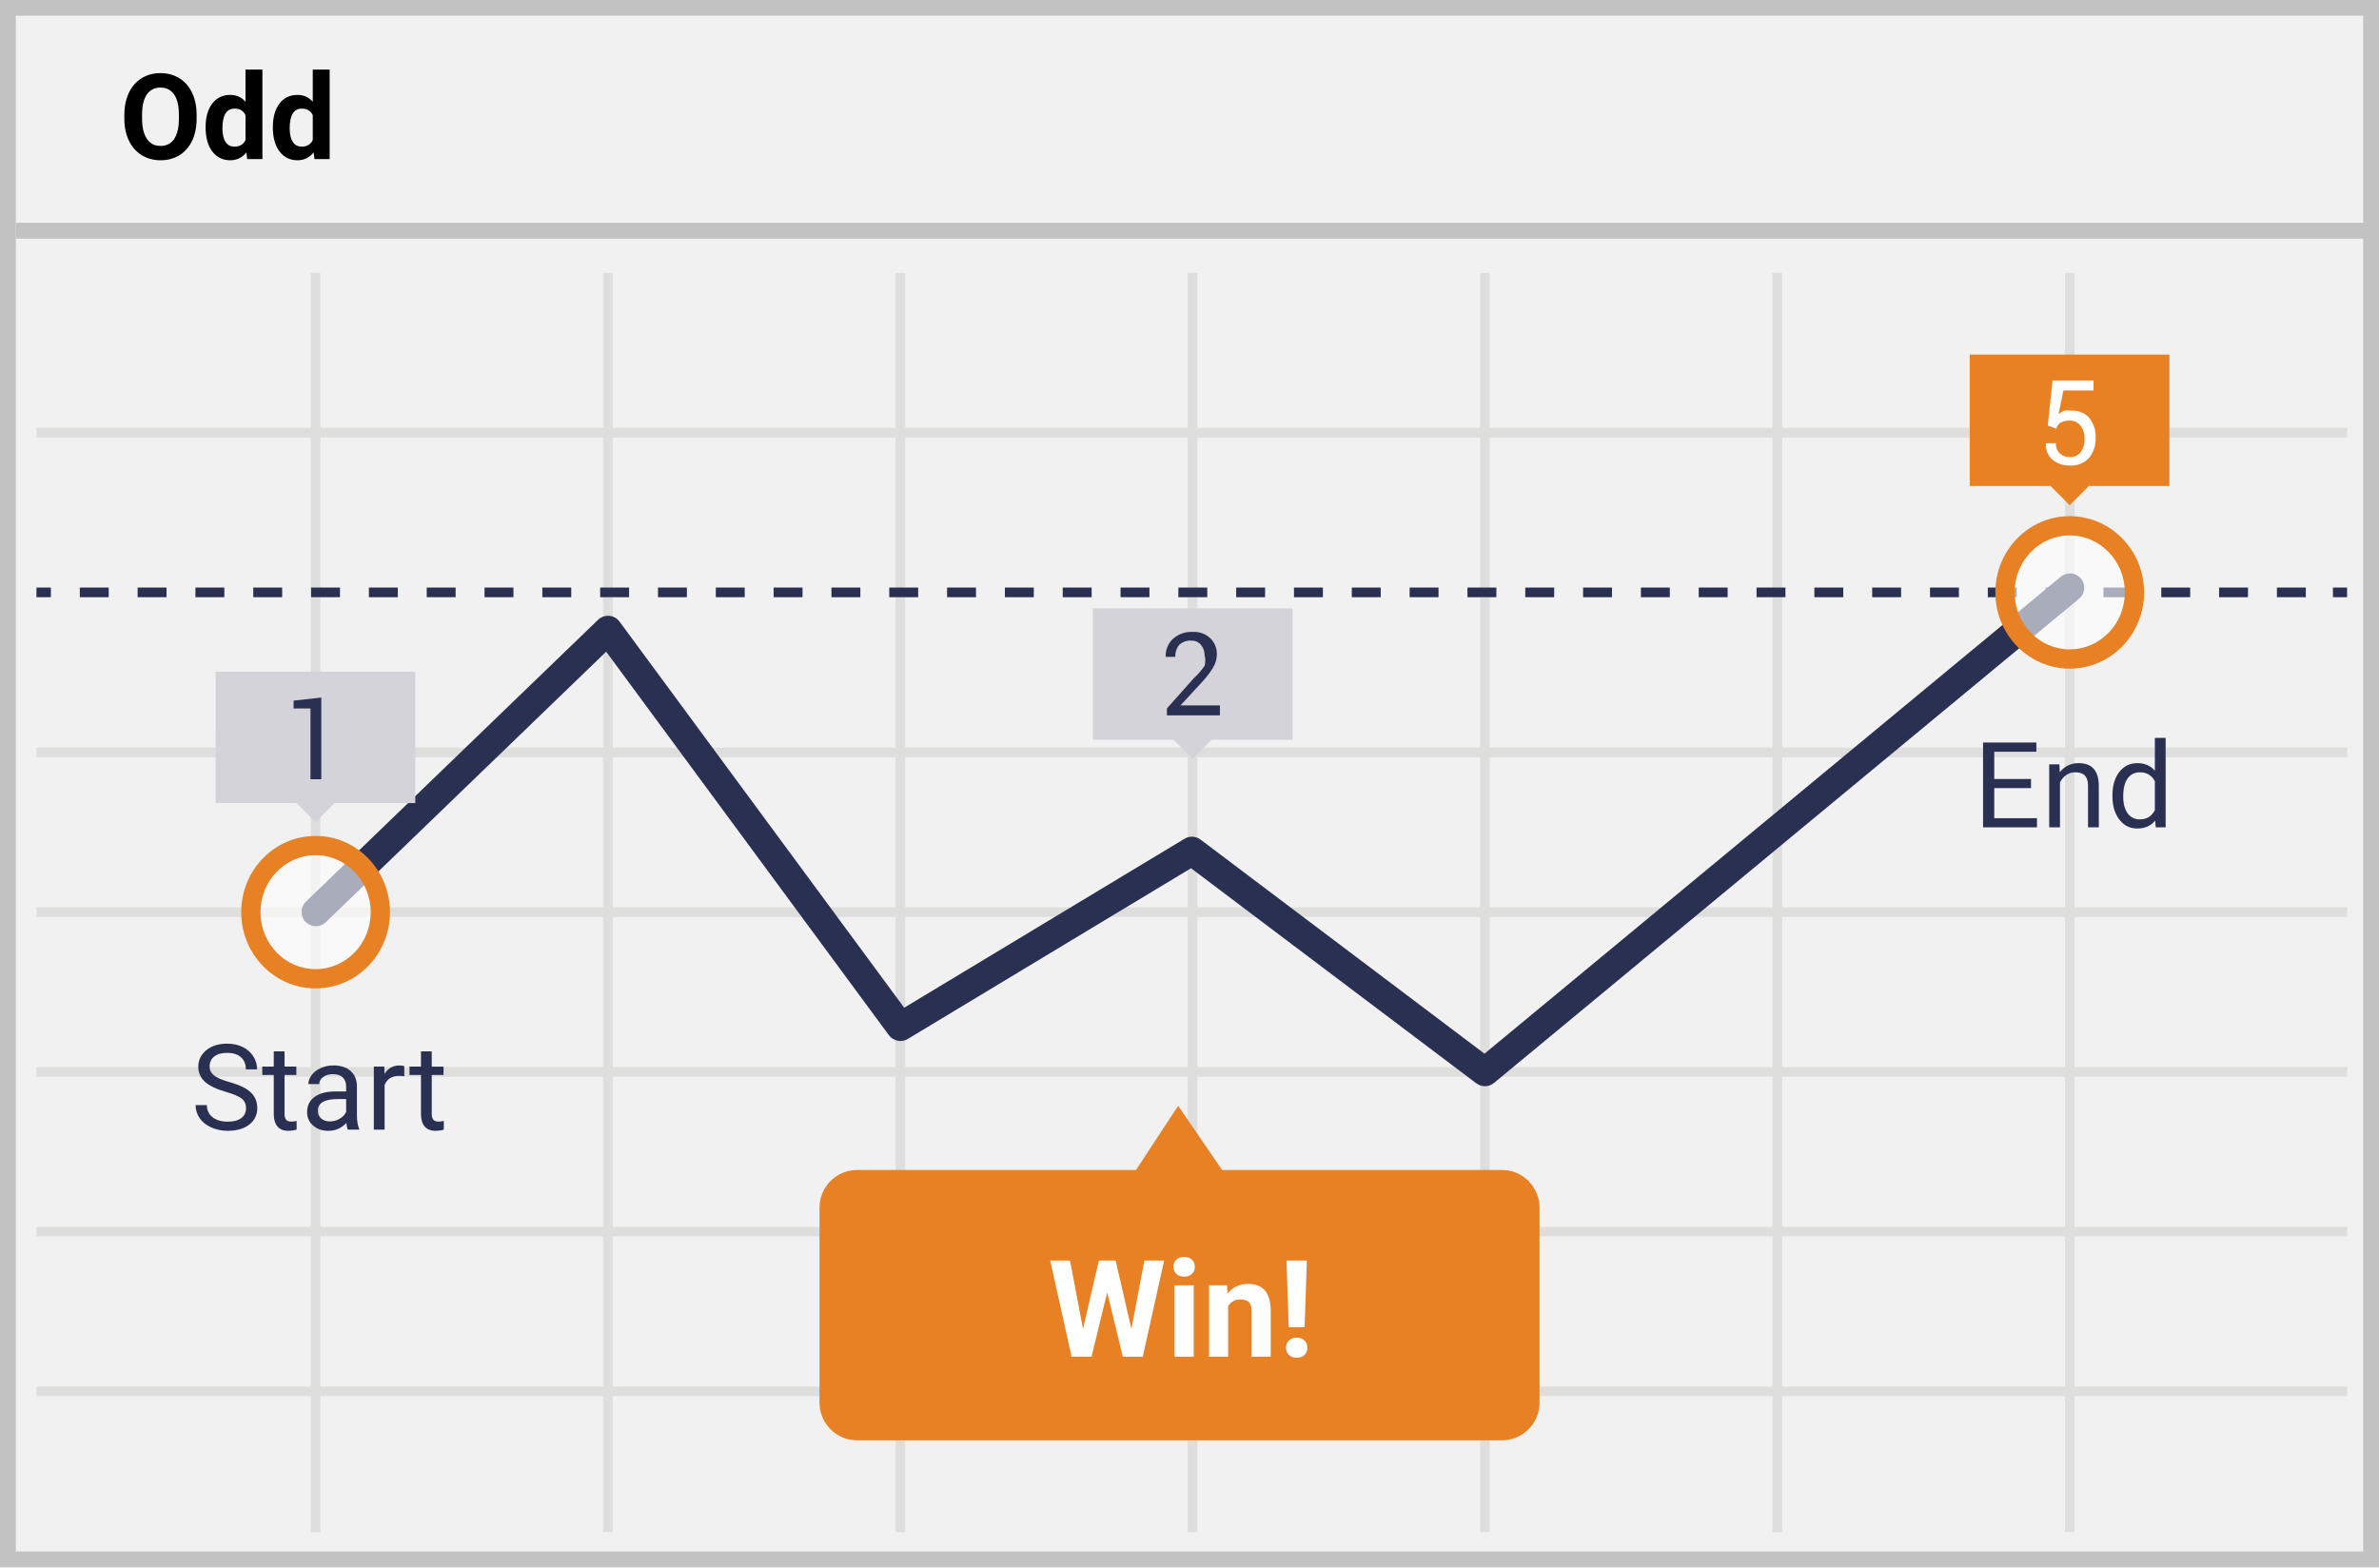
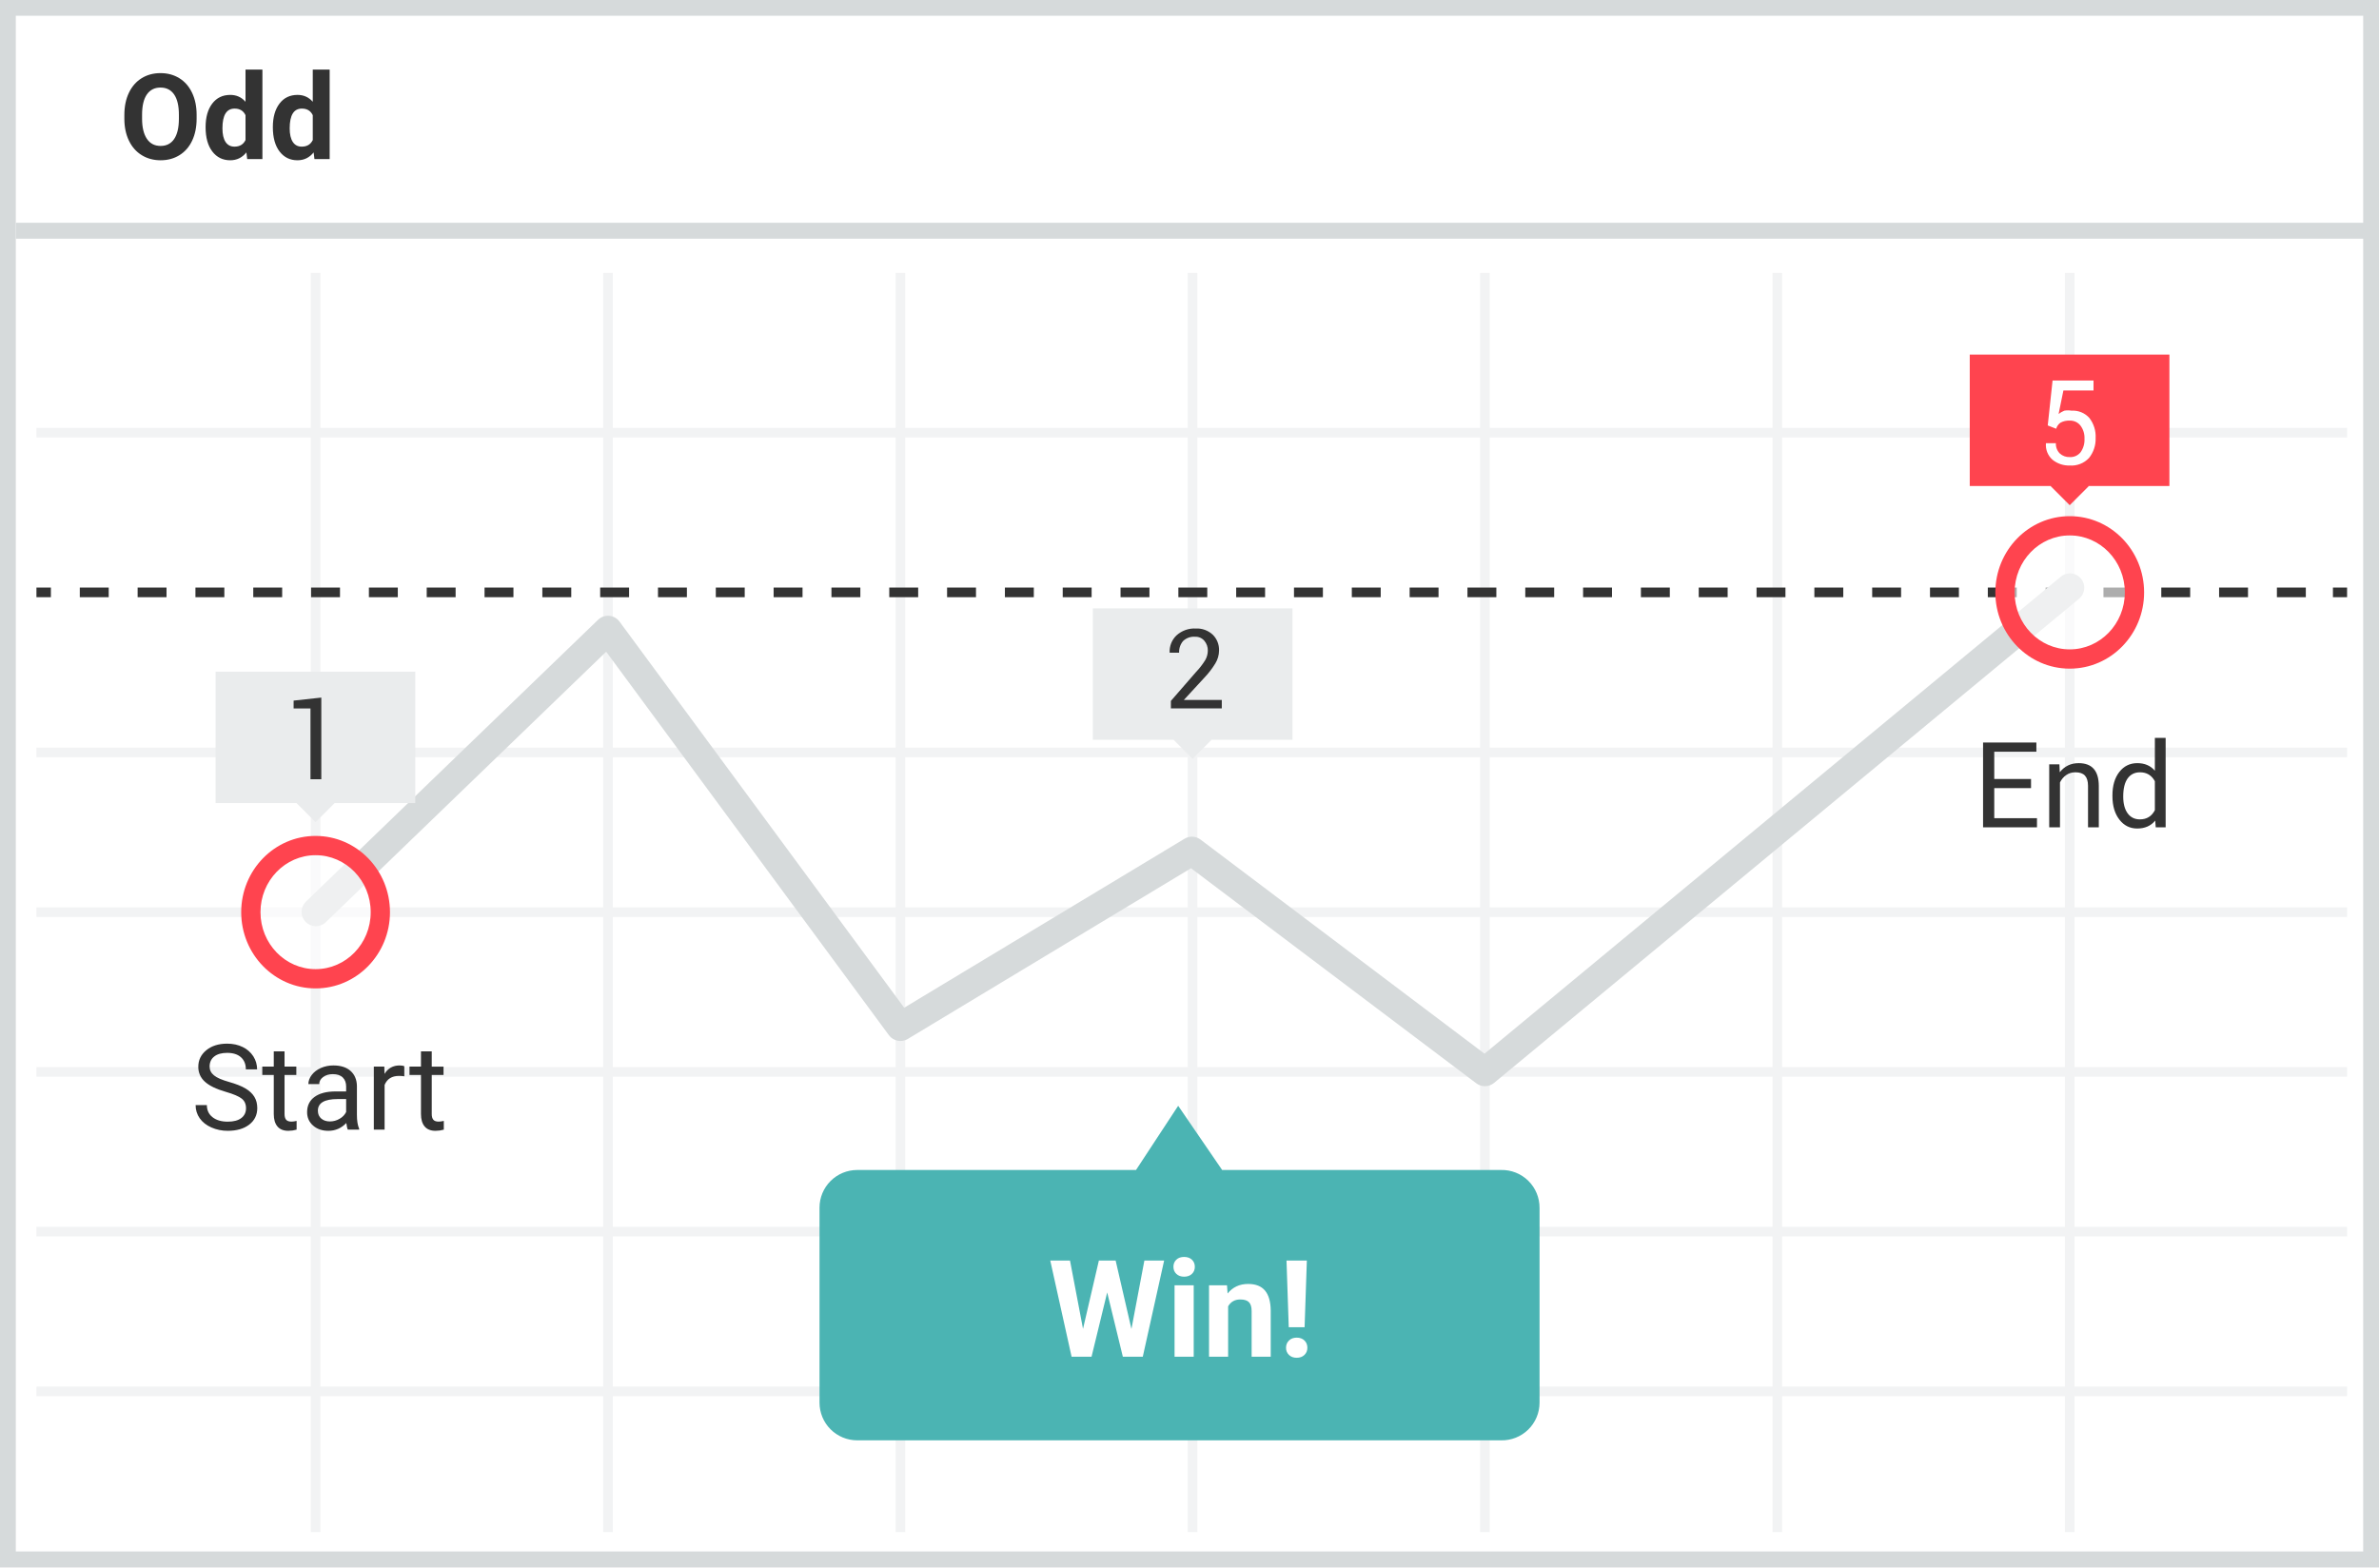
- <svg xmlns="http://www.w3.org/2000/svg" width="299" height="197">
-   <g fill-rule="nonzero" fill="none">
-     <path fill="#F1F1F2" d="M0 0h299v197H0z" />
-     <path d="M1.987 1.98v193.04h295.026V1.98H1.987zM299 0v197H0V0h299z" fill="#C2C2C2" />
-     <path d="M4.58 54.993v-1.211h290.408v1.21H4.58zm0 40.195v-1.21h290.408v1.21H4.58zm0 40.158v-1.211h290.408v1.211H4.58zm0 20.079v-1.211h290.408v1.211H4.58zm0 20.079v-1.211h290.408v1.21H4.58zM39.06 34.308h1.21V192.59h-1.21V34.308zm36.75 0h1.21V192.59h-1.21V34.308zm36.75 0h1.211V192.59h-1.21V34.308zm36.713 0h1.211V192.59h-1.211V34.308zm36.75 0h1.212V192.59h-1.212V34.308zm36.75 0h1.212V192.59h-1.211V34.308zm36.751 0h1.212V192.59h-1.212V34.308zM4.58 115.268v-1.212h290.408v1.211H4.58z" fill="#DEDEDD" />
-     <path fill="#293052" d="M4.58 75.072V73.86h1.816v1.21zM10.03 75.072V73.86h3.633v1.21H10.03zm7.267 0V73.86h3.633v1.21h-3.633zm7.266 0V73.86h3.634v1.21h-3.634zm7.267 0V73.86h3.634v1.21H31.83zm7.267 0V73.86h3.634v1.21h-3.634zm7.267 0V73.86h3.633v1.21h-3.633zm7.267 0V73.86h3.633v1.21h-3.633zm7.267 0V73.86h3.633v1.21h-3.633zm7.266 0V73.86h3.634v1.21h-3.634zm7.267 0V73.86h3.634v1.21H75.43zm7.267 0V73.86h3.634v1.21h-3.634zm7.267 0V73.86h3.633v1.21h-3.633zm7.267 0V73.86h3.633v1.21h-3.633zm7.267 0V73.86h3.633v1.21h-3.633zm7.266 0V73.86h3.634v1.21h-3.634zm7.267 0V73.86h3.634v1.21h-3.634zm7.267 0V73.86h3.634v1.21h-3.634zm7.267 0V73.86h3.633v1.21h-3.633zm7.267 0V73.86h3.633v1.21h-3.633zm7.267 0V73.86h3.633v1.21H148.1zm7.266 0V73.86H159v1.21h-3.634zm7.267 0V73.86h3.634v1.21h-3.634zm7.267 0V73.86h3.634v1.21H169.9zm7.267 0V73.86h3.633v1.21h-3.633zm7.267 0V73.86h3.633v1.21h-3.633zm7.267 0V73.86h3.633v1.21h-3.633zm7.266 0V73.86h3.634v1.21h-3.634zm7.267 0V73.86h3.634v1.21h-3.634zm7.267 0V73.86h3.634v1.21H213.5zm7.267 0V73.86h3.633v1.21h-3.633zm7.267 0V73.86h3.633v1.21h-3.633zm7.267 0V73.86h3.633v1.21h-3.633zm7.266 0V73.86h3.634v1.21h-3.634zm7.267 0V73.86h3.634v1.21h-3.634zm7.267 0V73.86h3.634v1.21h-3.634zm7.267 0V73.86h3.633v1.21h-3.633zm7.267 0V73.86h3.633v1.21h-3.633zm7.267 0V73.86h3.633v1.21h-3.633zm7.266 0V73.86h3.634v1.21h-3.634zM293.21 75.072V73.86h1.778v1.21z" />
-     <path fill="#C2C2C2" d="M2 30v-2h296v2z" />
-     <path d="M76.186 81.92l-35.273 34.035a1.798 1.798 0 0 1-2.496-2.587l36.75-35.46a1.798 1.798 0 0 1 2.695.227l35.779 48.537 35.234-21.24a1.798 1.798 0 0 1 2.01.104l35.692 26.914 72.407-59.937a1.798 1.798 0 1 1 2.292 2.77l-73.5 60.842a1.798 1.798 0 0 1-2.23.051l-35.856-27.038-35.596 21.46a1.798 1.798 0 0 1-2.375-.473L76.186 81.92z" fill="#293052" />
-     <path d="M188.65 147.07h-35.047l-5.526-8.07-5.299 8.07h-35.047a4.733 4.733 0 0 0-4.731 4.735v24.511a4.733 4.733 0 0 0 4.731 4.736h80.92a4.729 4.729 0 0 0 3.418-1.346 4.738 4.738 0 0 0 1.426-3.39v-24.473a4.738 4.738 0 0 0-1.412-3.414 4.729 4.729 0 0 0-3.433-1.36z" fill="#E88024" />
-     <ellipse cx="8.333" cy="9.062" rx="8.137" ry="8.373" opacity=".6" transform="translate(251.797 65.404)" fill="#FFF" />
-     <path d="M260.13 84.05c-5.17 0-9.348-4.299-9.348-9.584 0-5.285 4.177-9.583 9.348-9.583 5.17 0 9.348 4.298 9.348 9.583s-4.177 9.584-9.348 9.584zm0-2.422c3.817 0 6.926-3.2 6.926-7.162 0-3.963-3.109-7.161-6.926-7.161s-6.926 3.198-6.926 7.161c0 3.963 3.109 7.162 6.926 7.162z" fill="#E88024" />
-     <ellipse cx="8.386" cy="8.585" rx="8.137" ry="8.373" opacity=".6" transform="translate(31.278 106.077)" fill="#FFF" />
-     <path d="M39.665 124.245c-5.171 0-9.349-4.298-9.349-9.583 0-5.286 4.178-9.584 9.349-9.584 5.17 0 9.348 4.298 9.348 9.584 0 5.285-4.177 9.583-9.348 9.583zm0-2.422c3.817 0 6.926-3.199 6.926-7.161 0-3.963-3.109-7.162-6.926-7.162-3.818 0-6.926 3.199-6.926 7.162 0 3.962 3.108 7.161 6.926 7.161zM247.564 44.575h25.094v16.518h-25.094z" fill="#E88024" />
-     <path fill="#E88024" d="M257.745 61.12l2.382-2.383 2.382 2.384-2.382 2.384z" />
-     <path d="M257.367 53.478l.606-5.645h5.147v1.25h-3.785l-.605 2.955c.22-.169.462-.31.719-.416.3-.052.607-.052.908 0a2.762 2.762 0 0 1 2.233.909 3.79 3.79 0 0 1 .795 2.538 3.79 3.79 0 0 1-.833 2.5 3.026 3.026 0 0 1-2.422.948 3.29 3.29 0 0 1-2.157-.72 2.464 2.464 0 0 1-.833-2.084h1.249c-.025.48.154.948.492 1.288.34.311.789.475 1.249.455a1.627 1.627 0 0 0 1.363-.606 2.692 2.692 0 0 0 .492-1.705 2.54 2.54 0 0 0-.492-1.629 1.627 1.627 0 0 0-1.363-.644 2.193 2.193 0 0 0-1.173.265 1.402 1.402 0 0 0-.53.758l-1.06-.417z" fill="#FFF" />
-     <path fill="#D5D3DA" d="M137.35 76.474h25.094v16.518h-25.093z" />
-     <path fill="#D5D3DA" d="M147.505 93l2.382-2.385L152.268 93l-2.381 2.385z" />
-     <path d="M153.323 89.923h-6.662v-.871l3.369-3.789a9.43 9.43 0 0 0 1.362-1.553 2.503 2.503 0 0 0 0-1.364c.01-.47-.15-.928-.454-1.288a1.475 1.475 0 0 0-1.173-.53 2.043 2.043 0 0 0-1.552.53 2.16 2.16 0 0 0-.492 1.515h-1.211a2.919 2.919 0 0 1 .87-2.235 3.48 3.48 0 0 1 2.536-.909 2.988 2.988 0 0 1 2.196.796c.549.536.85 1.277.832 2.045a3.298 3.298 0 0 1-.492 1.667c-.4.655-.87 1.264-1.4 1.819l-2.687 2.917h4.958v1.25z" fill="#293052" />
-     <path fill="#D5D3DA" d="M27.1 84.43h25.093v16.517H27.099z" />
-     <path fill="#D5D3DA" d="M37.28 100.966l2.381-2.384 2.382 2.384-2.382 2.384z" />
-     <path fill="#293052" d="M40.422 97.955h-1.4v-8.903h-2.12v-.985l3.482-.38v10.268z" />
-     <path d="M28.38 137.247c-1.206-.347-2.084-.773-2.633-1.278a2.442 2.442 0 0 1-.824-1.872c0-.84.336-1.534 1.007-2.084.671-.549 1.544-.824 2.618-.824.733 0 1.386.142 1.96.425a3.221 3.221 0 0 1 1.333 1.172c.315.498.472 1.043.472 1.633h-1.414c0-.644-.205-1.15-.615-1.52-.41-.368-.989-.552-1.736-.552-.693 0-1.234.152-1.622.457-.388.306-.582.73-.582 1.271 0 .435.184.802.553 1.102.368.3.996.575 1.882.824.886.25 1.58.524 2.08.824.5.3.872.651 1.113 1.051.242.4.363.872.363 1.414 0 .864-.337 1.556-1.01 2.076-.675.52-1.575.78-2.703.78-.733 0-1.416-.14-2.051-.42-.635-.281-1.124-.666-1.469-1.154a2.815 2.815 0 0 1-.516-1.663H26c0 .645.238 1.154.714 1.527.476.374 1.112.56 1.908.56.742 0 1.31-.15 1.706-.454.396-.302.593-.715.593-1.237 0-.523-.183-.927-.549-1.212-.366-.286-1.03-.568-1.992-.846zm7.383-5.09v1.918h1.48v1.048h-1.48v4.914c0 .317.066.556.197.714.132.159.357.238.674.238.157 0 .371-.029.645-.088V142a3.928 3.928 0 0 1-1.04.146c-.606 0-1.062-.183-1.37-.549-.307-.366-.461-.886-.461-1.56v-4.914h-1.443v-1.048h1.443v-1.919h1.355zM43.717 142c-.078-.156-.142-.435-.19-.835-.63.654-1.382.981-2.256.981-.782 0-1.423-.22-1.923-.662-.5-.442-.75-1.003-.75-1.681 0-.825.313-1.466.94-1.923.628-.456 1.51-.685 2.648-.685h1.318v-.622c0-.474-.141-.851-.424-1.132-.284-.28-.701-.421-1.253-.421-.483 0-.889.122-1.216.366-.327.244-.49.54-.49.886h-1.363c0-.395.14-.777.421-1.146.281-.368.662-.66 1.143-.875a3.844 3.844 0 0 1 1.586-.322c.913 0 1.628.228 2.146.685.517.456.786 1.085.805 1.886v3.647c0 .728.093 1.306.279 1.736V142h-1.421zm-2.249-1.033c.425 0 .828-.11 1.209-.33.38-.219.656-.505.827-.856v-1.626h-1.062c-1.66 0-2.49.486-2.49 1.457 0 .425.142.757.425.996.283.24.647.36 1.091.36zm9.346-5.676a4.06 4.06 0 0 0-.667-.051c-.888 0-1.491.378-1.809 1.135V142h-1.355v-7.925h1.319l.022.916c.444-.708 1.074-1.062 1.89-1.062.263 0 .463.034.6.102v1.26zm3.45-3.135v1.92h1.48v1.047h-1.48v4.914c0 .317.066.556.197.714.132.159.357.238.674.238.157 0 .371-.029.645-.088V142a3.928 3.928 0 0 1-1.04.146c-.606 0-1.062-.183-1.37-.549-.308-.366-.461-.886-.461-1.56v-4.914h-1.443v-1.048h1.443v-1.919h1.355zM255.266 99.07h-4.622v3.78h5.369V104h-6.775V93.336h6.701v1.157h-5.295v3.428h4.622v1.15zm3.567-2.995l.043.996c.606-.761 1.397-1.142 2.374-1.142 1.674 0 2.519.945 2.534 2.834V104h-1.355v-5.244c-.005-.571-.136-.994-.392-1.267-.256-.274-.656-.41-1.198-.41-.44 0-.825.117-1.157.351-.332.235-.59.542-.776.923V104h-1.355v-7.925h1.282zm6.665 3.897c0-1.216.288-2.194.864-2.934.576-.74 1.33-1.11 2.263-1.11.928 0 1.663.318 2.205.953V92.75h1.355V104h-1.246l-.065-.85c-.542.664-1.297.996-2.264.996-.918 0-1.666-.375-2.245-1.127-.578-.752-.867-1.734-.867-2.945v-.102zm1.355.153c0 .899.185 1.602.556 2.11.371.508.884.762 1.538.762.86 0 1.487-.386 1.883-1.158V98.2c-.406-.747-1.028-1.12-1.868-1.12-.664 0-1.182.256-1.553.769-.37.512-.556 1.272-.556 2.277z" fill="#2A3052" />
-     <path d="M24.712 14.91c0 1.05-.186 1.97-.557 2.76-.37.792-.902 1.402-1.593 1.832-.69.43-1.483.644-2.376.644-.884 0-1.673-.212-2.366-.637-.694-.425-1.23-1.031-1.612-1.82-.38-.788-.573-1.695-.578-2.72v-.528c0-1.05.19-1.974.568-2.772.378-.799.913-1.411 1.604-1.839.69-.427 1.48-.64 2.369-.64.889 0 1.678.213 2.37.64.69.428 1.225 1.04 1.603 1.839.379.798.568 1.72.568 2.765v.476zm-2.227-.484c0-1.118-.2-1.968-.6-2.549-.4-.58-.972-.871-1.714-.871-.737 0-1.306.287-1.707.86-.4.574-.603 1.415-.608 2.524v.52c0 1.089.2 1.933.601 2.534.4.6.977.9 1.729.9.737 0 1.303-.289 1.699-.867.395-.579.595-1.422.6-2.53v-.52zm3.355 1.553c0-1.235.277-2.22.831-2.952.554-.732 1.312-1.098 2.274-1.098.772 0 1.409.288 1.912.864V8.75h2.124V20h-1.912l-.102-.842c-.528.659-1.206.988-2.036.988-.933 0-1.681-.367-2.245-1.102-.564-.735-.846-1.756-.846-3.065zm2.117.154c0 .742.129 1.31.388 1.706.259.396.634.594 1.128.594.654 0 1.115-.276 1.384-.828v-3.127c-.264-.552-.72-.828-1.37-.828-1.02 0-1.53.828-1.53 2.483zm6.335-.154c0-1.235.277-2.22.831-2.952.554-.732 1.313-1.098 2.274-1.098.772 0 1.41.288 1.912.864V8.75h2.124V20h-1.912l-.102-.842c-.527.659-1.206.988-2.036.988-.933 0-1.681-.367-2.245-1.102-.564-.735-.846-1.756-.846-3.065zm2.117.154c0 .742.13 1.31.388 1.706.259.396.635.594 1.128.594.654 0 1.116-.276 1.384-.828v-3.127c-.264-.552-.72-.828-1.37-.828-1.02 0-1.53.828-1.53 2.483z" fill="#000" />
-     <path d="M142.202 167.056l1.627-8.6h2.482l-2.682 12.086h-2.506l-1.968-8.084-1.967 8.084h-2.507L132 158.457h2.482l1.635 8.583 1.992-8.583h2.109l1.984 8.6zm7.827 3.486h-2.407v-8.981h2.407v8.981zm-2.548-11.305c0-.36.12-.656.361-.888.24-.233.569-.349.984-.349.41 0 .736.116.98.349.243.232.364.528.364.888 0 .365-.123.664-.369.896-.246.233-.571.349-.975.349s-.73-.116-.976-.349c-.246-.232-.369-.53-.369-.896zm6.732 2.324l.075 1.038c.642-.803 1.502-1.204 2.581-1.204.952 0 1.66.28 2.125.838.465.56.703 1.395.714 2.507v5.802h-2.399v-5.744c0-.509-.11-.878-.332-1.108-.221-.23-.59-.344-1.104-.344-.675 0-1.181.287-1.519.863v6.333h-2.399v-8.981h2.258zm9.753 5.271h-1.992l-.282-8.375h2.557l-.283 8.375zm-.996 1.312c.404 0 .73.119.976.356.246.238.369.543.369.914 0 .365-.123.666-.37.904-.246.238-.57.357-.975.357-.398 0-.72-.119-.967-.357a1.204 1.204 0 0 1-.37-.904c0-.366.124-.669.37-.91.246-.24.569-.36.967-.36z" fill="#FFF" />
+ <svg xmlns="http://www.w3.org/2000/svg" width="299" height="197" viewBox="0 0 299 197">
+   <g fill="none" fill-rule="evenodd">
+     <path fill="#FFF" fill-rule="nonzero" d="M0 0L299 0 299 197 0 197z" />
+     <path fill="#D6DADB" fill-rule="nonzero" d="M1.987 1.98v193.04h295.026V1.98H1.987zM299 0v197H0V0h299z" />
+     <path fill="#F2F3F4" fill-rule="nonzero" d="M4.58 54.993v-1.211h290.408v1.21H4.58v.001zm0 40.195v-1.21h290.408v1.21H4.58zm0 40.158v-1.211h290.408v1.211H4.58zm0 20.079v-1.211h290.408v1.211H4.58zm0 20.079v-1.211h290.408v1.21H4.58v.001zM39.06 34.308h1.21V192.59h-1.21V34.308zm36.75 0h1.21V192.59h-1.21V34.308zm36.75 0h1.211V192.59h-1.21V34.308h-.001zm36.713 0h1.211V192.59h-1.211V34.308zm36.75 0h1.212V192.59h-1.212V34.308zm36.75 0h1.212V192.59h-1.211V34.308h-.001zm36.751 0h1.212V192.59h-1.212V34.308zM4.58 115.268v-1.212h290.408v1.211H4.58v.001z" />
+     <path fill="#333" fill-rule="nonzero" d="M4.58 75.072V73.86h1.816v1.21l-1.816.002zm5.45 0V73.86h3.633v1.21H10.03v.002zm7.267 0V73.86h3.633v1.21h-3.633v.002zm7.266 0V73.86h3.634v1.21h-3.634v.002zm7.267 0V73.86h3.634v1.21H31.83v.002zm7.267 0V73.86h3.634v1.21h-3.634v.002zm7.267 0V73.86h3.633v1.21h-3.633v.002zm7.267 0V73.86h3.633v1.21h-3.633v.002zm7.267 0V73.86h3.633v1.21h-3.633v.002zm7.266 0V73.86h3.634v1.21h-3.634v.002zm7.267 0V73.86h3.634v1.21H75.43l.001.002zm7.267 0V73.86h3.634v1.21h-3.634v.002zm7.267 0V73.86h3.633v1.21h-3.633v.002zm7.267 0V73.86h3.633v1.21h-3.633v.002zm7.267 0V73.86h3.633v1.21h-3.633v.002zm7.266 0V73.86h3.634v1.21h-3.634v.002zm7.267 0V73.86h3.634v1.21h-3.634v.002zm7.267 0V73.86h3.634v1.21h-3.634v.002zm7.267 0V73.86h3.633v1.21h-3.633v.002zm7.267 0V73.86h3.633v1.21h-3.633v.002zm7.267 0V73.86h3.633v1.21H148.1v.002zm7.266 0V73.86H159v1.21h-3.634v.002zm7.267 0V73.86h3.634v1.21h-3.634v.002zm7.267 0V73.86h3.634v1.21H169.9v.002zm7.267 0V73.86h3.633v1.21h-3.633v.002zm7.267 0V73.86h3.633v1.21h-3.633v.002zm7.267 0V73.86h3.633v1.21h-3.633v.002zm7.266 0V73.86h3.634v1.21h-3.634v.002zm7.267 0V73.86h3.634v1.21h-3.634v.002zm7.267 0V73.86h3.634v1.21H213.5l.001.002zm7.267 0V73.86h3.633v1.21h-3.633v.002zm7.267 0V73.86h3.633v1.21h-3.633v.002zm7.267 0V73.86h3.633v1.21h-3.633v.002zm7.266 0V73.86h3.634v1.21h-3.634v.002zm7.267 0V73.86h3.634v1.21h-3.634v.002zm7.267 0V73.86h3.634v1.21h-3.634v.002zm7.267 0V73.86h3.633v1.21h-3.633v.002zm7.267 0V73.86h3.633v1.21h-3.633v.002zm7.267 0V73.86h3.633v1.21h-3.633v.002zm7.266 0V73.86h3.634v1.21h-3.634v.002zm7.041 0V73.86h1.778v1.21l-1.778.002z" />
+     <path fill="#D6DADB" fill-rule="nonzero" d="M2 30L2 28 298 28 298 30zM76.186 81.92l-35.273 34.035c-.719.659-1.832.624-2.509-.077-.676-.702-.67-1.815.013-2.51l36.75-35.46c.373-.36.883-.54 1.399-.497.516.043.989.307 1.296.724l35.779 48.537 35.234-21.24c.628-.379 1.424-.338 2.01.104l35.692 26.914 72.407-59.937c.493-.425 1.177-.55 1.789-.327.611.223 1.055.759 1.16 1.401.103.642-.147 1.291-.657 1.696l-73.5 60.842c-.642.532-1.565.553-2.23.051l-35.856-27.038-35.596 21.46c-.795.479-1.824.274-2.375-.473L76.186 81.92z" />
+     <path fill="#4BB4B3" fill-rule="nonzero" d="M188.65 147.07h-35.047l-5.526-8.07-5.299 8.07h-35.047c-1.255 0-2.459.5-3.346 1.388-.887.888-1.385 2.092-1.385 3.347v24.511c0 1.255.497 2.46 1.384 3.348.888.888 2.092 1.387 3.347 1.388h80.92c1.274.03 2.507-.455 3.418-1.346.912-.892 1.426-2.114 1.426-3.39v-24.473c.01-1.282-.499-2.514-1.412-3.414-.913-.9-2.152-1.39-3.433-1.36v.001z" />
+     <ellipse cx="260.13" cy="74.466" fill="#FFF" fill-rule="nonzero" opacity=".6" rx="8.137" ry="8.373" />
+     <ellipse cx="39.664" cy="114.662" fill="#FFF" fill-rule="nonzero" opacity=".6" rx="8.137" ry="8.373" />
+     <path fill="#FF444F" fill-rule="nonzero" d="M39.665 124.245c-5.171 0-9.349-4.298-9.349-9.583 0-5.286 4.178-9.584 9.349-9.584 5.17 0 9.348 4.298 9.348 9.584 0 5.285-4.177 9.583-9.348 9.583zm0-2.422c3.817 0 6.926-3.199 6.926-7.161 0-3.963-3.109-7.162-6.926-7.162-3.818 0-6.926 3.199-6.926 7.162 0 3.962 3.108 7.161 6.926 7.161zm220.465-56.94c5.17 0 9.348 4.298 9.348 9.583s-4.177 9.584-9.348 9.584c-5.17 0-9.348-4.299-9.348-9.584 0-5.285 4.177-9.583 9.348-9.583zm0 2.422c-3.817 0-6.926 3.198-6.926 7.161 0 3.963 3.109 7.162 6.926 7.162s6.926-3.2 6.926-7.162c0-3.963-3.109-7.161-6.926-7.161zm12.528-22.73v16.518h-10.177l.028.028-2.382 2.384-2.382-2.385.027-.027h-10.208V44.575h25.094z" />
+     <path fill="#FFF" fill-rule="nonzero" d="M257.367 53.478l.606-5.645h5.147v1.25h-3.785l-.605 2.955c.22-.169.462-.31.719-.416.3-.052.607-.052.908 0 .844-.055 1.667.28 2.233.909.563.722.845 1.624.795 2.538.03.906-.265 1.793-.833 2.5-.623.665-1.513 1.013-2.422.948-.782.024-1.546-.231-2.157-.72-.596-.52-.906-1.296-.833-2.084h1.249c-.025.48.154.948.492 1.288.34.311.789.475 1.249.455.526.03 1.033-.195 1.363-.606.352-.496.525-1.097.492-1.705.028-.583-.146-1.159-.492-1.629-.321-.425-.83-.665-1.363-.644-.408-.023-.814.07-1.173.265-.257.185-.444.453-.53.758l-1.06-.417z" />
+     <path fill="#EAECED" fill-rule="nonzero" d="M162.444 76.474v16.518H152.26l.008.008-2.381 2.385L147.505 93l.008-.008h-10.162l-.001-16.518h25.094z" />
+     <path fill="#333" d="M153.59 89.05h-6.429v-.942l3.136-3.61c.451-.47.85-.985 1.192-1.538.2-.356.307-.754.314-1.162.014-.458-.143-.906-.44-1.255-.288-.337-.716-.523-1.16-.502-.554-.043-1.1.151-1.505.533-.35.41-.53.937-.502 1.475h-1.192c-.045-.81.264-1.601.847-2.166.664-.61 1.546-.926 2.446-.878.788-.038 1.558.245 2.133.784.524.522.808 1.238.784 1.978-.004.577-.167 1.141-.47 1.632-.387.632-.839 1.221-1.349 1.758l-2.603 2.826h4.767v1.066h.031v.001z" />
+     <path fill="#EAECED" fill-rule="nonzero" d="M52.193 84.43v16.517h-10.17l.02.019-2.382 2.384-2.381-2.384.019-.019h-10.2L27.1 84.43h25.093z" />
+     <path fill="#333" fill-rule="nonzero" d="M40.422 97.955L39.022 97.955 39.022 89.052 36.902 89.052 36.902 88.067 40.384 87.687 40.384 97.955zM28.38 137.247c-1.206-.347-2.084-.773-2.633-1.278-.535-.473-.836-1.157-.824-1.872 0-.84.336-1.534 1.007-2.084.671-.549 1.544-.824 2.618-.824.733 0 1.386.142 1.96.425.545.258 1.007.664 1.333 1.172.315.498.472 1.043.472 1.633h-1.414c0-.644-.205-1.15-.615-1.52-.41-.368-.989-.552-1.736-.552-.693 0-1.234.152-1.622.457-.388.306-.582.73-.582 1.271 0 .435.184.802.553 1.102.368.3.996.575 1.882.824.886.25 1.58.524 2.08.824.5.3.872.651 1.113 1.051.242.4.363.872.363 1.414 0 .864-.337 1.556-1.01 2.076-.675.52-1.575.78-2.703.78-.733 0-1.416-.14-2.051-.42-.635-.281-1.124-.666-1.469-1.154-.343-.486-.524-1.068-.516-1.663H26c0 .645.238 1.154.714 1.527.476.374 1.112.56 1.908.56.742 0 1.31-.15 1.706-.454.396-.302.593-.715.593-1.237 0-.523-.183-.927-.549-1.212-.366-.286-1.03-.568-1.992-.846zm7.383-5.09v1.918h1.48v1.048h-1.48v4.914c0 .317.066.556.197.714.132.159.357.238.674.238.157 0 .371-.029.645-.088V142c-.339.095-.688.144-1.04.146-.606 0-1.062-.183-1.37-.549-.307-.366-.461-.886-.461-1.56v-4.914h-1.443v-1.048h1.443v-1.919h1.355v.001zM43.717 142c-.078-.156-.142-.435-.19-.835-.63.654-1.382.981-2.256.981-.782 0-1.423-.22-1.923-.662-.5-.442-.75-1.003-.75-1.681 0-.825.313-1.466.94-1.923.628-.456 1.51-.685 2.648-.685h1.318v-.622c0-.474-.141-.851-.424-1.132-.284-.28-.701-.421-1.253-.421-.483 0-.889.122-1.216.366-.327.244-.49.54-.49.886h-1.363c0-.395.14-.777.421-1.146.281-.368.662-.66 1.143-.875.5-.219 1.04-.328 1.586-.322.913 0 1.628.228 2.146.685.517.456.786 1.085.805 1.886v3.647c0 .728.093 1.306.279 1.736V142h-1.421zm-2.249-1.033c.425 0 .828-.11 1.209-.33.38-.219.656-.505.827-.856v-1.626h-1.062c-1.66 0-2.49.486-2.49 1.457 0 .425.142.757.425.996.283.24.647.36 1.091.36v-.001zm9.346-5.676c-.22-.035-.444-.052-.667-.051-.888 0-1.491.378-1.809 1.135V142h-1.355v-7.925h1.319l.022.916c.444-.708 1.074-1.062 1.89-1.062.263 0 .463.034.6.102v1.26zm3.45-3.135v1.92h1.48v1.047h-1.48v4.914c0 .317.066.556.197.714.132.159.357.238.674.238.157 0 .371-.029.645-.088V142c-.339.095-.688.144-1.04.146-.606 0-1.062-.183-1.37-.549-.308-.366-.461-.886-.461-1.56v-4.914h-1.443v-1.048h1.443v-1.919h1.355zM255.266 99.07h-4.622v3.78h5.369V104h-6.775V93.336h6.701v1.157h-5.295v3.428h4.622v1.15-.001zm3.567-2.995l.043.996c.606-.761 1.397-1.142 2.374-1.142 1.674 0 2.519.945 2.534 2.834V104h-1.355v-5.244c-.005-.571-.136-.994-.392-1.267-.256-.274-.656-.41-1.198-.41-.44 0-.825.117-1.157.351-.332.235-.59.542-.776.923V104h-1.355v-7.925h1.282zm6.665 3.897c0-1.216.288-2.194.864-2.934.576-.74 1.33-1.11 2.263-1.11.928 0 1.663.318 2.205.953V92.75h1.355V104h-1.246l-.065-.85c-.542.664-1.297.996-2.264.996-.918 0-1.666-.375-2.245-1.127-.578-.752-.867-1.734-.867-2.945v-.102zm1.355.153c0 .899.185 1.602.556 2.11.371.508.884.762 1.538.762.86 0 1.487-.386 1.883-1.158V98.2c-.406-.747-1.028-1.12-1.868-1.12-.664 0-1.182.256-1.553.769-.37.512-.556 1.272-.556 2.277v-.001zM24.712 14.91c0 1.05-.186 1.97-.557 2.76-.37.792-.902 1.402-1.593 1.832-.69.43-1.483.644-2.376.644-.884 0-1.673-.212-2.366-.637-.694-.425-1.23-1.031-1.612-1.82-.38-.788-.573-1.695-.578-2.72v-.528c0-1.05.19-1.974.568-2.772.378-.799.913-1.411 1.604-1.839.69-.427 1.48-.64 2.369-.64.889 0 1.678.213 2.37.64.69.428 1.225 1.04 1.603 1.839.379.798.568 1.72.568 2.765v.476zm-2.227-.484c0-1.118-.2-1.968-.6-2.549-.4-.58-.972-.871-1.714-.871-.737 0-1.306.287-1.707.86-.4.574-.603 1.415-.608 2.524v.52c0 1.089.2 1.933.601 2.534.4.6.977.9 1.729.9.737 0 1.303-.289 1.699-.867.395-.579.595-1.422.6-2.53v-.521zm3.355 1.553c0-1.235.277-2.22.831-2.952.554-.732 1.312-1.098 2.274-1.098.772 0 1.409.288 1.912.864V8.75h2.124V20h-1.912l-.102-.842c-.528.659-1.206.988-2.036.988-.933 0-1.681-.367-2.245-1.102-.564-.735-.846-1.756-.846-3.065zm2.117.154c0 .742.129 1.31.388 1.706.259.396.634.594 1.128.594.654 0 1.115-.276 1.384-.828v-3.127c-.264-.552-.72-.828-1.37-.828-1.02 0-1.53.828-1.53 2.483zm6.335-.154c0-1.235.277-2.22.831-2.952.554-.732 1.313-1.098 2.274-1.098.772 0 1.41.288 1.912.864V8.75h2.124V20h-1.912l-.102-.842c-.527.659-1.206.988-2.036.988-.933 0-1.681-.367-2.245-1.102-.564-.735-.846-1.756-.846-3.065zm2.117.154c0 .742.13 1.31.388 1.706.259.396.635.594 1.128.594.654 0 1.116-.276 1.384-.828v-3.127c-.264-.552-.72-.828-1.37-.828-1.02 0-1.53.828-1.53 2.483z" />
+     <path fill="#FFF" fill-rule="nonzero" d="M142.202 167.056l1.627-8.6h2.482l-2.682 12.086h-2.506l-1.968-8.084-1.967 8.084h-2.507L132 158.457h2.482l1.635 8.583 1.992-8.583h2.109l1.984 8.6v-.001zm7.827 3.486h-2.407v-8.981h2.407v8.981zm-2.548-11.305c0-.36.12-.656.361-.888.24-.233.569-.349.984-.349.41 0 .736.116.98.349.243.232.364.528.364.888 0 .365-.123.664-.369.896-.246.233-.571.349-.975.349s-.73-.116-.976-.349c-.246-.232-.369-.53-.369-.896zm6.732 2.324l.075 1.038c.642-.803 1.502-1.204 2.581-1.204.952 0 1.66.28 2.125.838.465.56.703 1.395.714 2.507v5.802h-2.399v-5.744c0-.509-.11-.878-.332-1.108-.221-.23-.59-.344-1.104-.344-.675 0-1.181.287-1.519.863v6.333h-2.399v-8.981h2.258zm9.753 5.271h-1.992l-.282-8.375h2.557l-.283 8.375zm-.996 1.312c.404 0 .73.119.976.356.246.238.369.543.369.914 0 .365-.123.666-.37.904-.246.238-.57.357-.975.357-.398 0-.72-.119-.967-.357-.246-.236-.38-.564-.37-.904 0-.366.124-.669.37-.91.246-.24.569-.36.967-.36z" />
  </g>
</svg>
